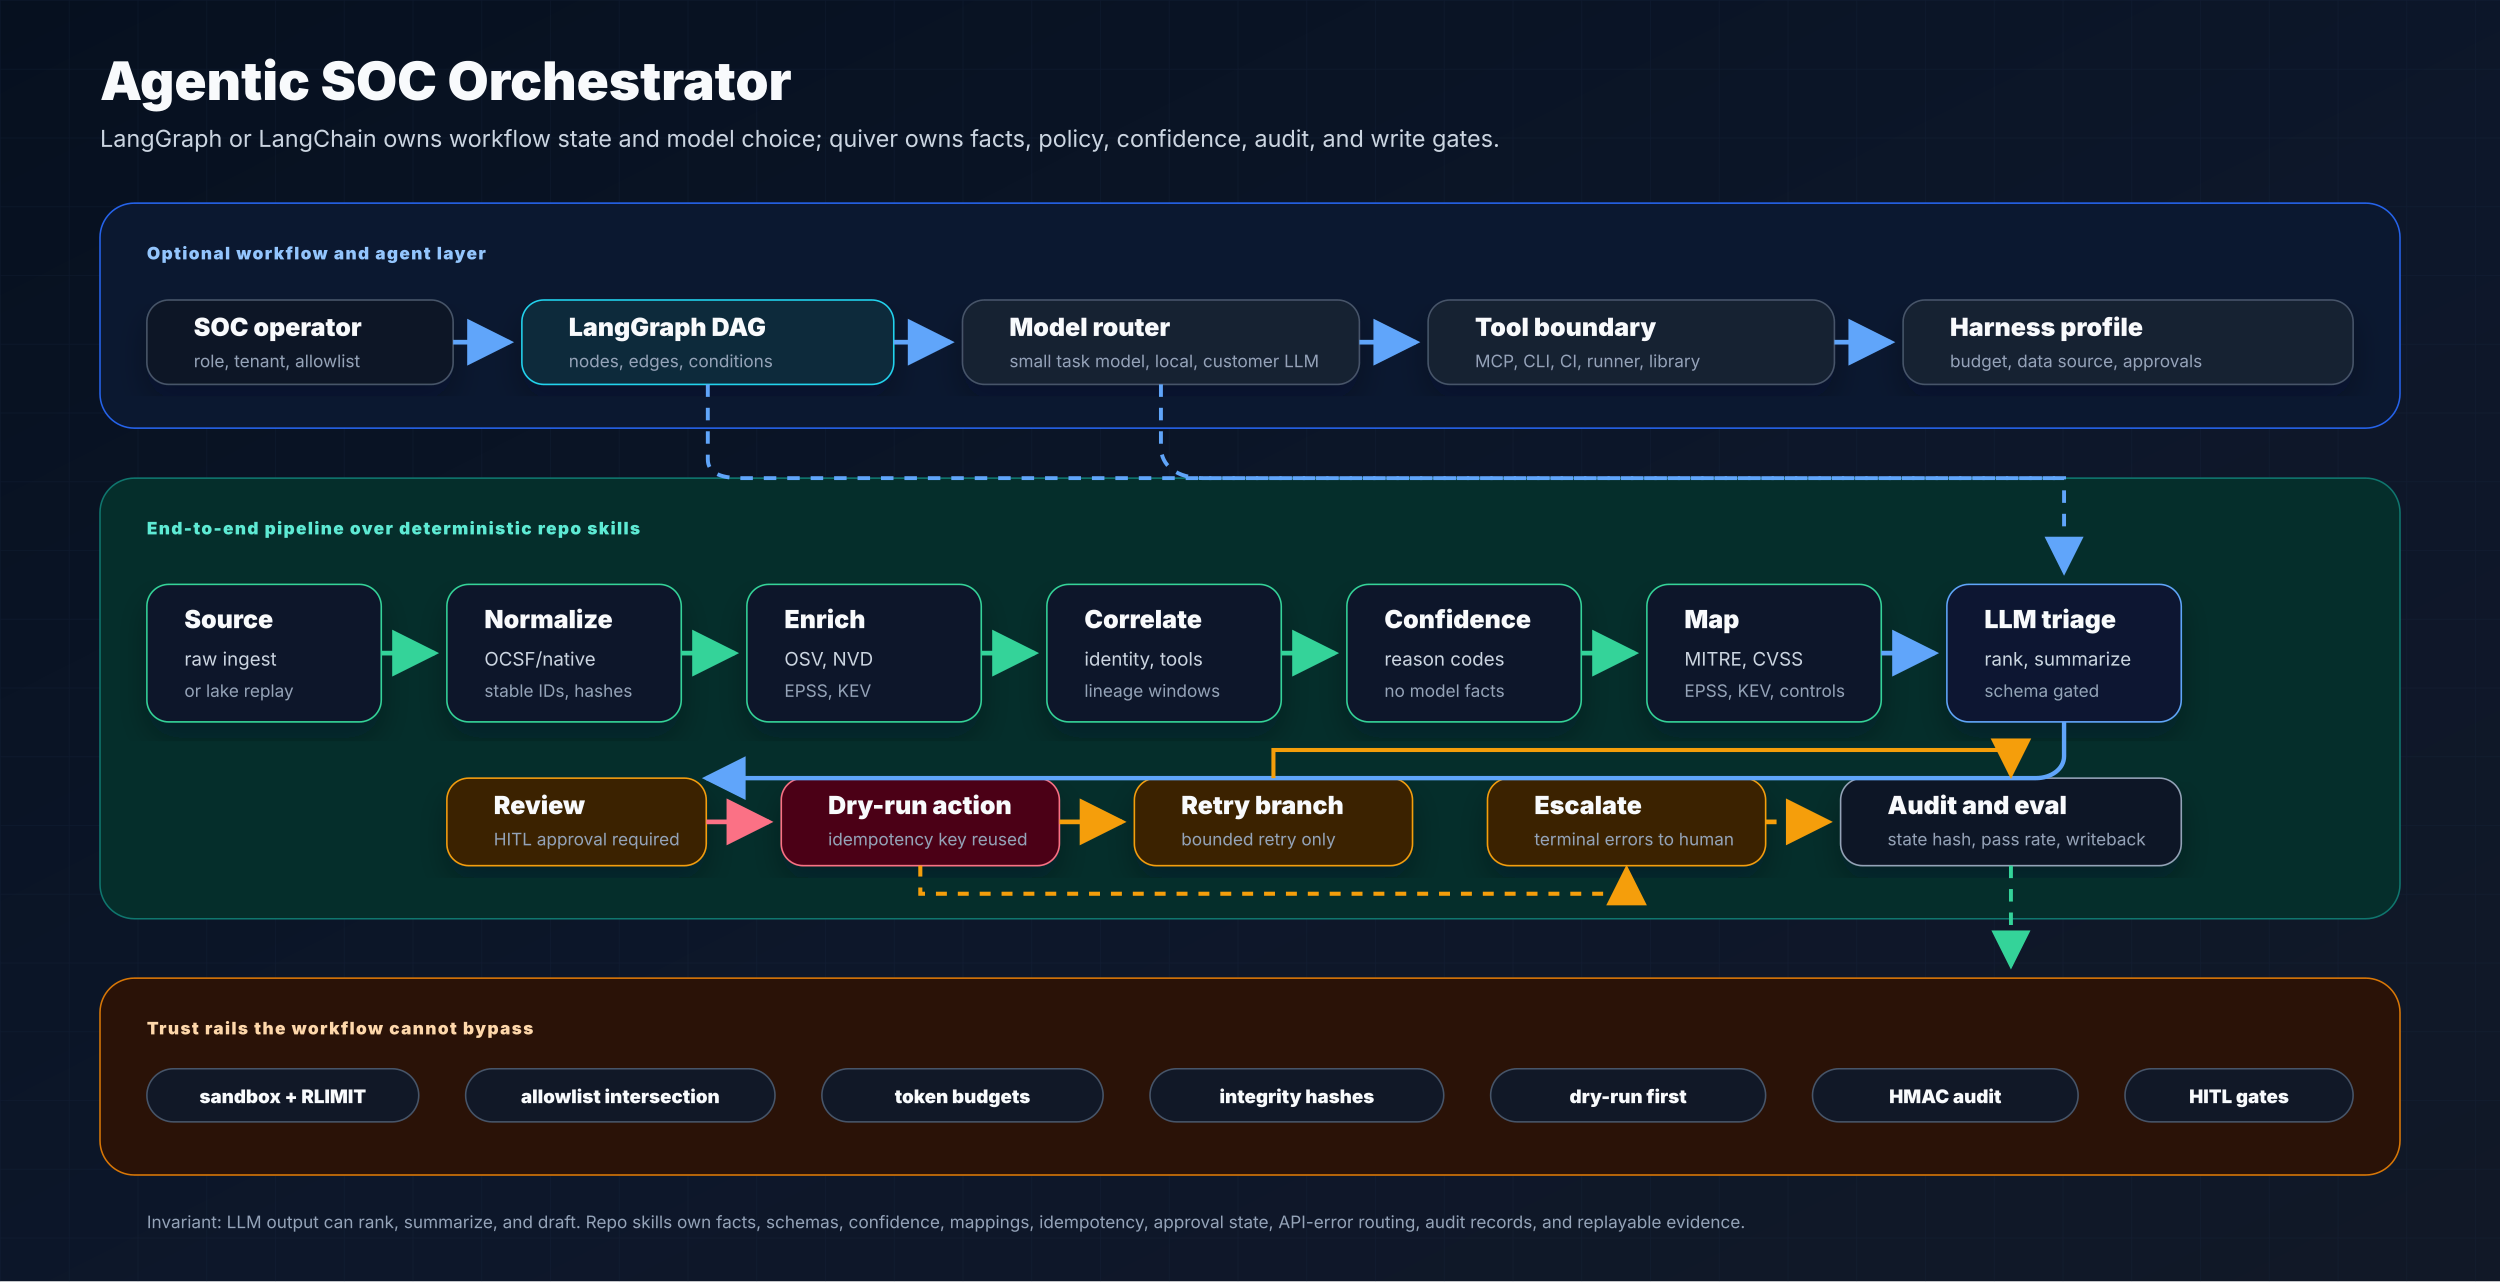
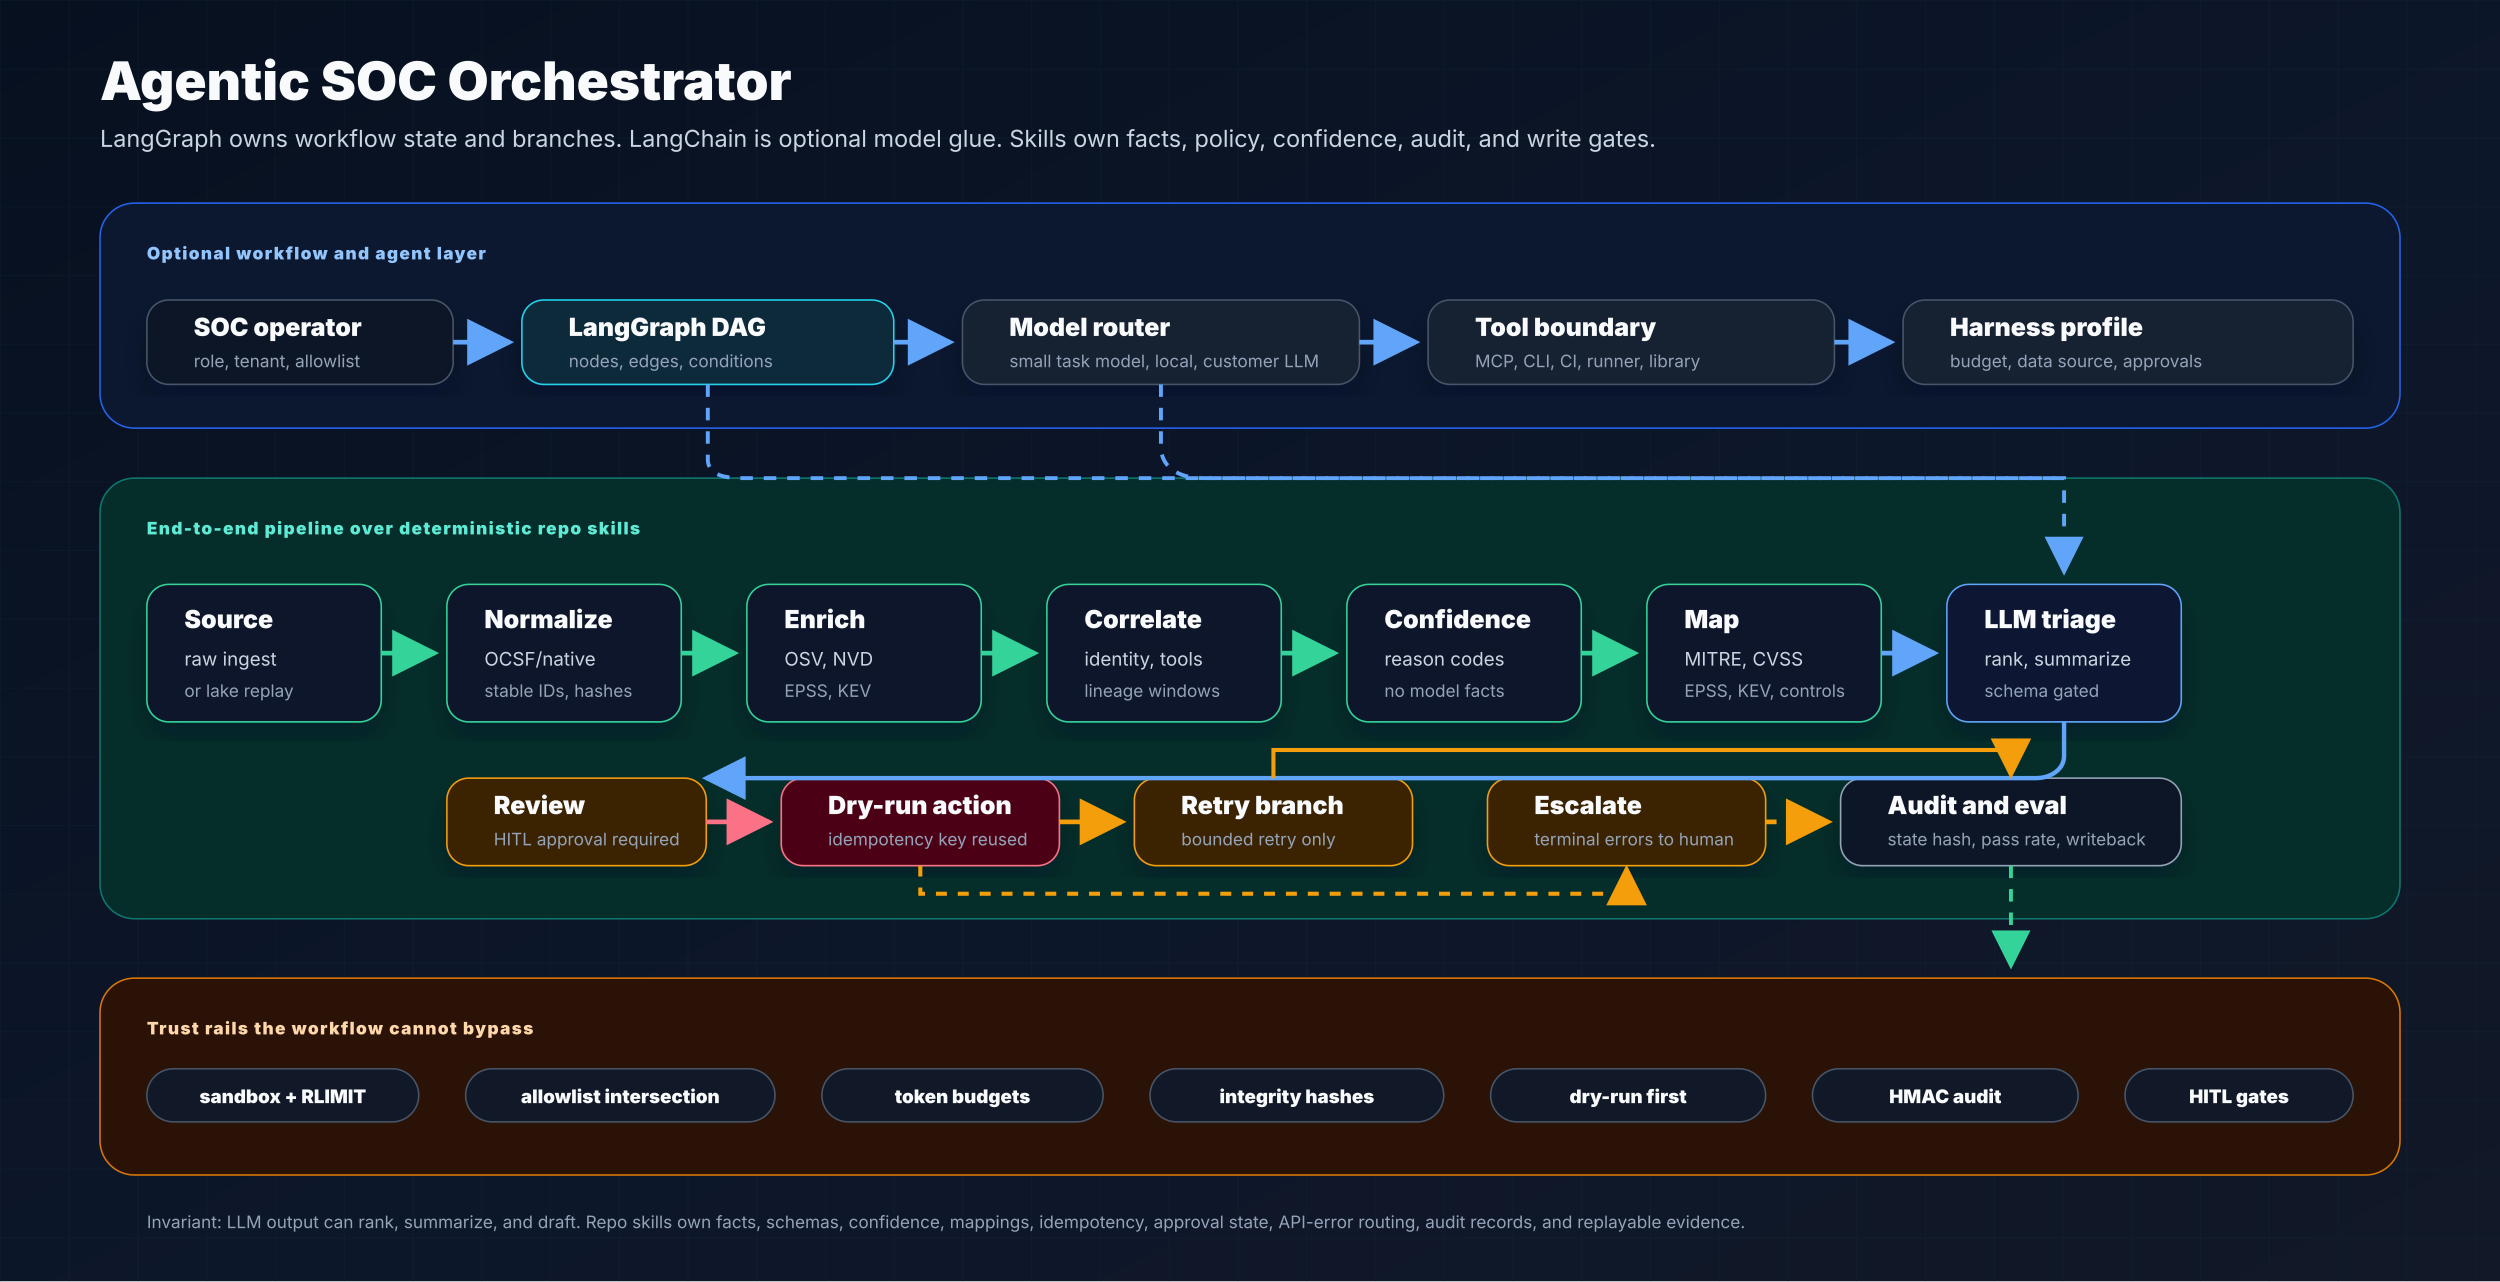
<svg xmlns="http://www.w3.org/2000/svg" width="1600" height="820" viewBox="0 0 1600 820" role="img" aria-labelledby="title desc">
  <defs>
    <linearGradient id="bg" x1="0" y1="0" x2="1" y2="1">
      <stop offset="0" stop-color="#06101f" />
      <stop offset="0.55" stop-color="#0d172a" />
      <stop offset="1" stop-color="#111827" />
    </linearGradient>
    <pattern id="grid" width="44" height="44" patternUnits="userSpaceOnUse">
      <path d="M44 0H0V44" fill="none" stroke="#20314f" stroke-opacity="0.22" stroke-width="1" />
    </pattern>
    <filter id="softShadow" x="-14%" y="-14%" width="128%" height="128%">
      <feDropShadow dx="0" dy="10" stdDeviation="10" flood-color="#020617" flood-opacity="0.30" />
    </filter>
    <marker id="arrowBlue" viewBox="0 0 10 10" refX="9" refY="5" markerWidth="10" markerHeight="10" orient="auto">
      <path d="M0 0L10 5L0 10Z" fill="#60a5fa" />
    </marker>
    <marker id="arrowGreen" viewBox="0 0 10 10" refX="9" refY="5" markerWidth="10" markerHeight="10" orient="auto">
      <path d="M0 0L10 5L0 10Z" fill="#34d399" />
    </marker>
    <marker id="arrowAmber" viewBox="0 0 10 10" refX="9" refY="5" markerWidth="10" markerHeight="10" orient="auto">
      <path d="M0 0L10 5L0 10Z" fill="#f59e0b" />
    </marker>
    <marker id="arrowRose" viewBox="0 0 10 10" refX="9" refY="5" markerWidth="10" markerHeight="10" orient="auto">
      <path d="M0 0L10 5L0 10Z" fill="#fb7185" />
    </marker>
    <style>
      .font{font-family:Inter,ui-sans-serif,system-ui,-apple-system,BlinkMacSystemFont,"Segoe UI",Arial,sans-serif}
      .h1{font-size:34px;font-weight:850;fill:#f8fafc}
      .sub{font-size:15px;fill:#cbd5e1}
      .eyebrow{font-size:11px;font-weight:850;letter-spacing:.08em;text-transform:uppercase}
      .cardTitle{font-size:16px;font-weight:850;fill:#f8fafc}
      .body{font-size:12px;fill:#cbd5e1}
      .tiny{font-size:11px;fill:#94a3b8}
      .badge{font-size:12px;font-weight:850;fill:#f8fafc}
    </style>
  </defs>
  <rect width="1600" height="820" fill="url(#bg)" />
  <rect width="1600" height="820" fill="url(#grid)" />
  <g class="font">
    <text x="64" y="64" class="h1">Agentic SOC Orchestrator</text>
-     <text x="64" y="94" class="sub">LangGraph or LangChain owns workflow state and model choice; quiver owns facts, policy, confidence, audit, and write gates.</text>
+     <text x="64" y="94" class="sub">LangGraph owns workflow state and branches. LangChain is optional model glue. Skills own facts, policy, confidence, audit, and write gates.</text>
    <rect x="64" y="130" width="1472" height="144" rx="22" fill="#0b1830" stroke="#2563eb" />
    <text x="94" y="166" class="eyebrow" fill="#93c5fd">Optional workflow and agent layer</text>
    <g filter="url(#softShadow)">
      <rect x="94" y="192" width="196" height="54" rx="14" fill="#111827" stroke="#475569" />
      <text x="124" y="215" class="cardTitle">SOC operator</text>
      <text x="124" y="235" class="tiny">role, tenant, allowlist</text>
      <rect x="334" y="192" width="238" height="54" rx="14" fill="#0f2a3b" stroke="#22d3ee" />
      <text x="364" y="215" class="cardTitle">LangGraph DAG</text>
      <text x="364" y="235" class="tiny">nodes, edges, conditions</text>
      <rect x="616" y="192" width="254" height="54" rx="14" fill="#172033" stroke="#475569" />
      <text x="646" y="215" class="cardTitle">Model router</text>
      <text x="646" y="235" class="tiny">small task model, local, customer LLM</text>
      <rect x="914" y="192" width="260" height="54" rx="14" fill="#172033" stroke="#475569" />
      <text x="944" y="215" class="cardTitle">Tool boundary</text>
      <text x="944" y="235" class="tiny">MCP, CLI, CI, runner, library</text>
      <rect x="1218" y="192" width="288" height="54" rx="14" fill="#172033" stroke="#475569" />
      <text x="1248" y="215" class="cardTitle">Harness profile</text>
      <text x="1248" y="235" class="tiny">budget, data source, approvals</text>
    </g>
    <path d="M290 219H326" stroke="#60a5fa" stroke-width="3" marker-end="url(#arrowBlue)" fill="none" />
    <path d="M572 219H608" stroke="#60a5fa" stroke-width="3" marker-end="url(#arrowBlue)" fill="none" />
    <path d="M870 219H906" stroke="#60a5fa" stroke-width="3" marker-end="url(#arrowBlue)" fill="none" />
    <path d="M1174 219H1210" stroke="#60a5fa" stroke-width="3" marker-end="url(#arrowBlue)" fill="none" />
    <rect x="64" y="306" width="1472" height="282" rx="22" fill="#052e2b" stroke="#0f766e" />
    <text x="94" y="342" class="eyebrow" fill="#5eead4">End-to-end pipeline over deterministic repo skills</text>
    <g filter="url(#softShadow)">
      <rect x="94" y="374" width="150" height="88" rx="14" fill="#0f172a" stroke="#34d399" />
      <text x="118" y="402" class="cardTitle">Source</text>
      <text x="118" y="426" class="body">raw ingest</text>
      <text x="118" y="446" class="tiny">or lake replay</text>
      <rect x="286" y="374" width="150" height="88" rx="14" fill="#0f172a" stroke="#34d399" />
      <text x="310" y="402" class="cardTitle">Normalize</text>
      <text x="310" y="426" class="body">OCSF/native</text>
      <text x="310" y="446" class="tiny">stable IDs, hashes</text>
      <rect x="478" y="374" width="150" height="88" rx="14" fill="#0f172a" stroke="#34d399" />
      <text x="502" y="402" class="cardTitle">Enrich</text>
      <text x="502" y="426" class="body">OSV, NVD</text>
      <text x="502" y="446" class="tiny">EPSS, KEV</text>
      <rect x="670" y="374" width="150" height="88" rx="14" fill="#0f172a" stroke="#34d399" />
      <text x="694" y="402" class="cardTitle">Correlate</text>
      <text x="694" y="426" class="body">identity, tools</text>
      <text x="694" y="446" class="tiny">lineage windows</text>
      <rect x="862" y="374" width="150" height="88" rx="14" fill="#0f172a" stroke="#34d399" />
      <text x="886" y="402" class="cardTitle">Confidence</text>
      <text x="886" y="426" class="body">reason codes</text>
      <text x="886" y="446" class="tiny">no model facts</text>
      <rect x="1054" y="374" width="150" height="88" rx="14" fill="#0f172a" stroke="#34d399" />
      <text x="1078" y="402" class="cardTitle">Map</text>
      <text x="1078" y="426" class="body">MITRE, CVSS</text>
      <text x="1078" y="446" class="tiny">EPSS, KEV, controls</text>
      <rect x="1246" y="374" width="150" height="88" rx="14" fill="#0b1830" stroke="#60a5fa" />
      <text x="1270" y="402" class="cardTitle">LLM triage</text>
      <text x="1270" y="426" class="body">rank, summarize</text>
      <text x="1270" y="446" class="tiny">schema gated</text>
    </g>
    <path d="M244 418H278" stroke="#34d399" stroke-width="3" marker-end="url(#arrowGreen)" fill="none" />
    <path d="M436 418H470" stroke="#34d399" stroke-width="3" marker-end="url(#arrowGreen)" fill="none" />
    <path d="M628 418H662" stroke="#34d399" stroke-width="3" marker-end="url(#arrowGreen)" fill="none" />
    <path d="M820 418H854" stroke="#34d399" stroke-width="3" marker-end="url(#arrowGreen)" fill="none" />
    <path d="M1012 418H1046" stroke="#34d399" stroke-width="3" marker-end="url(#arrowGreen)" fill="none" />
    <path d="M1204 418H1238" stroke="#60a5fa" stroke-width="3" marker-end="url(#arrowBlue)" fill="none" />
    <g filter="url(#softShadow)">
      <rect x="286" y="498" width="166" height="56" rx="14" fill="#3b2403" stroke="#f59e0b" />
      <text x="316" y="521" class="cardTitle">Review</text>
      <text x="316" y="541" class="tiny" fill="#fef3c7">HITL approval required</text>
      <rect x="500" y="498" width="178" height="56" rx="14" fill="#4c0519" stroke="#fb7185" />
      <text x="530" y="521" class="cardTitle">Dry-run action</text>
      <text x="530" y="541" class="tiny" fill="#fecdd3">idempotency key reused</text>
      <rect x="726" y="498" width="178" height="56" rx="14" fill="#3b2403" stroke="#f59e0b" />
      <text x="756" y="521" class="cardTitle">Retry branch</text>
      <text x="756" y="541" class="tiny" fill="#fef3c7">bounded retry only</text>
      <rect x="952" y="498" width="178" height="56" rx="14" fill="#3b2403" stroke="#f59e0b" />
      <text x="982" y="521" class="cardTitle">Escalate</text>
      <text x="982" y="541" class="tiny" fill="#fef3c7">terminal errors to human</text>
      <rect x="1178" y="498" width="218" height="56" rx="14" fill="#111827" stroke="#94a3b8" />
      <text x="1208" y="521" class="cardTitle">Audit and eval</text>
      <text x="1208" y="541" class="tiny">state hash, pass rate, writeback</text>
    </g>
    <path d="M1321 462V484C1321 492 1313 498 1303 498H452" stroke="#60a5fa" stroke-width="2.8" marker-end="url(#arrowBlue)" fill="none" />
    <path d="M452 526H492" stroke="#fb7185" stroke-width="3" marker-end="url(#arrowRose)" fill="none" />
    <path d="M678 526H718" stroke="#f59e0b" stroke-width="3" marker-end="url(#arrowAmber)" fill="none" />
    <path d="M589 554V572H1041V556" stroke="#f59e0b" stroke-width="2.6" marker-end="url(#arrowAmber)" fill="none" stroke-dasharray="7 7" />
    <path d="M815 498V480H1287V496" stroke="#f59e0b" stroke-width="2.6" marker-end="url(#arrowAmber)" fill="none" />
    <path d="M1130 526H1170" stroke="#f59e0b" stroke-width="3" marker-end="url(#arrowAmber)" fill="none" stroke-dasharray="7 7" />
    <rect x="64" y="626" width="1472" height="126" rx="22" fill="#2a1207" stroke="#d97706" />
    <text x="94" y="662" class="eyebrow" fill="#fed7aa">Trust rails the workflow cannot bypass</text>
    <g>
      <rect x="94" y="684" width="174" height="34" rx="17" fill="#111827" stroke="#475569" />
      <text x="181" y="706" text-anchor="middle" class="badge">sandbox + RLIMIT</text>
      <rect x="298" y="684" width="198" height="34" rx="17" fill="#111827" stroke="#475569" />
      <text x="397" y="706" text-anchor="middle" class="badge">allowlist intersection</text>
      <rect x="526" y="684" width="180" height="34" rx="17" fill="#111827" stroke="#475569" />
      <text x="616" y="706" text-anchor="middle" class="badge">token budgets</text>
      <rect x="736" y="684" width="188" height="34" rx="17" fill="#111827" stroke="#475569" />
      <text x="830" y="706" text-anchor="middle" class="badge">integrity hashes</text>
      <rect x="954" y="684" width="176" height="34" rx="17" fill="#111827" stroke="#475569" />
      <text x="1042" y="706" text-anchor="middle" class="badge">dry-run first</text>
      <rect x="1160" y="684" width="170" height="34" rx="17" fill="#111827" stroke="#475569" />
      <text x="1245" y="706" text-anchor="middle" class="badge">HMAC audit</text>
      <rect x="1360" y="684" width="146" height="34" rx="17" fill="#111827" stroke="#475569" />
      <text x="1433" y="706" text-anchor="middle" class="badge">HITL gates</text>
    </g>
    <path d="M453 246V294C453 302 460 306 474 306H1321V366" stroke="#60a5fa" stroke-width="2.5" marker-end="url(#arrowBlue)" fill="none" stroke-dasharray="8 7" />
    <path d="M743 246V286C743 298 753 306 770 306H1321" stroke="#60a5fa" stroke-width="2.5" fill="none" stroke-dasharray="8 7" />
    <path d="M1287 554V618" stroke="#34d399" stroke-width="2.5" marker-end="url(#arrowGreen)" fill="none" stroke-dasharray="8 7" />
    <text x="94" y="786" class="tiny" fill="#94a3b8">Invariant: LLM output can rank, summarize, and draft. Repo skills own facts, schemas, confidence, mappings, idempotency, approval state, API-error routing, audit records, and replayable evidence.</text>
  </g>
</svg>
